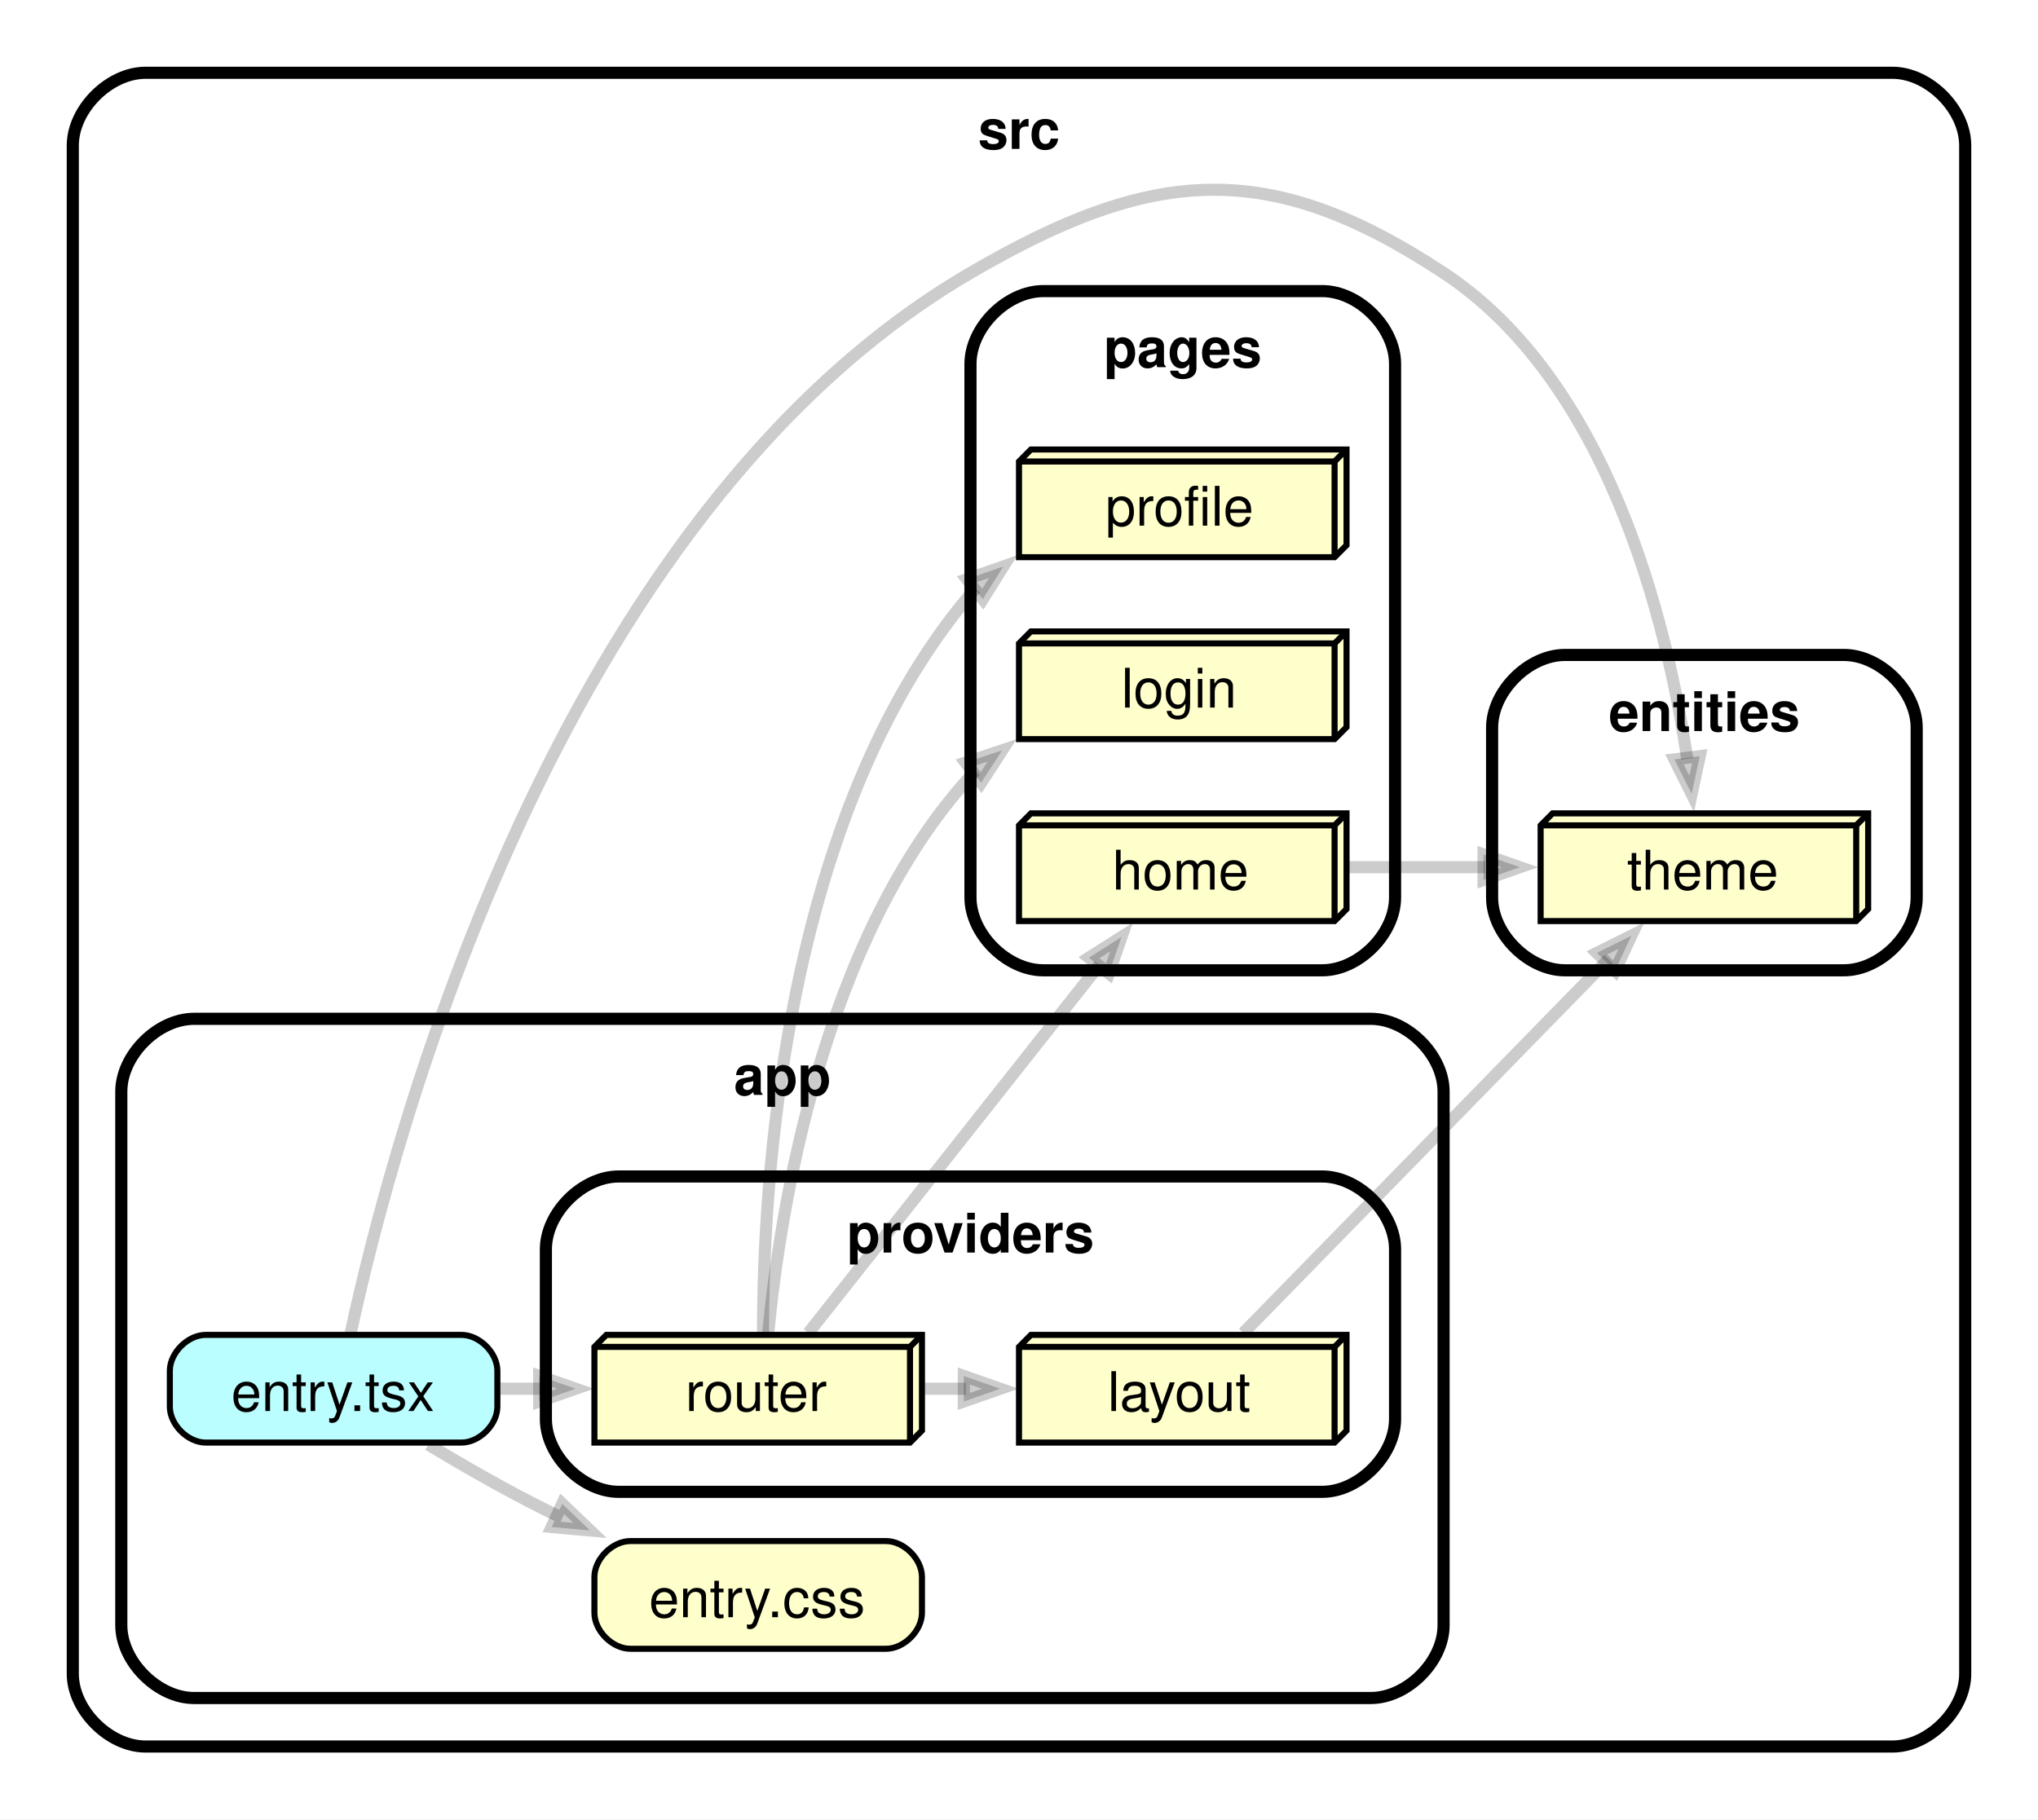
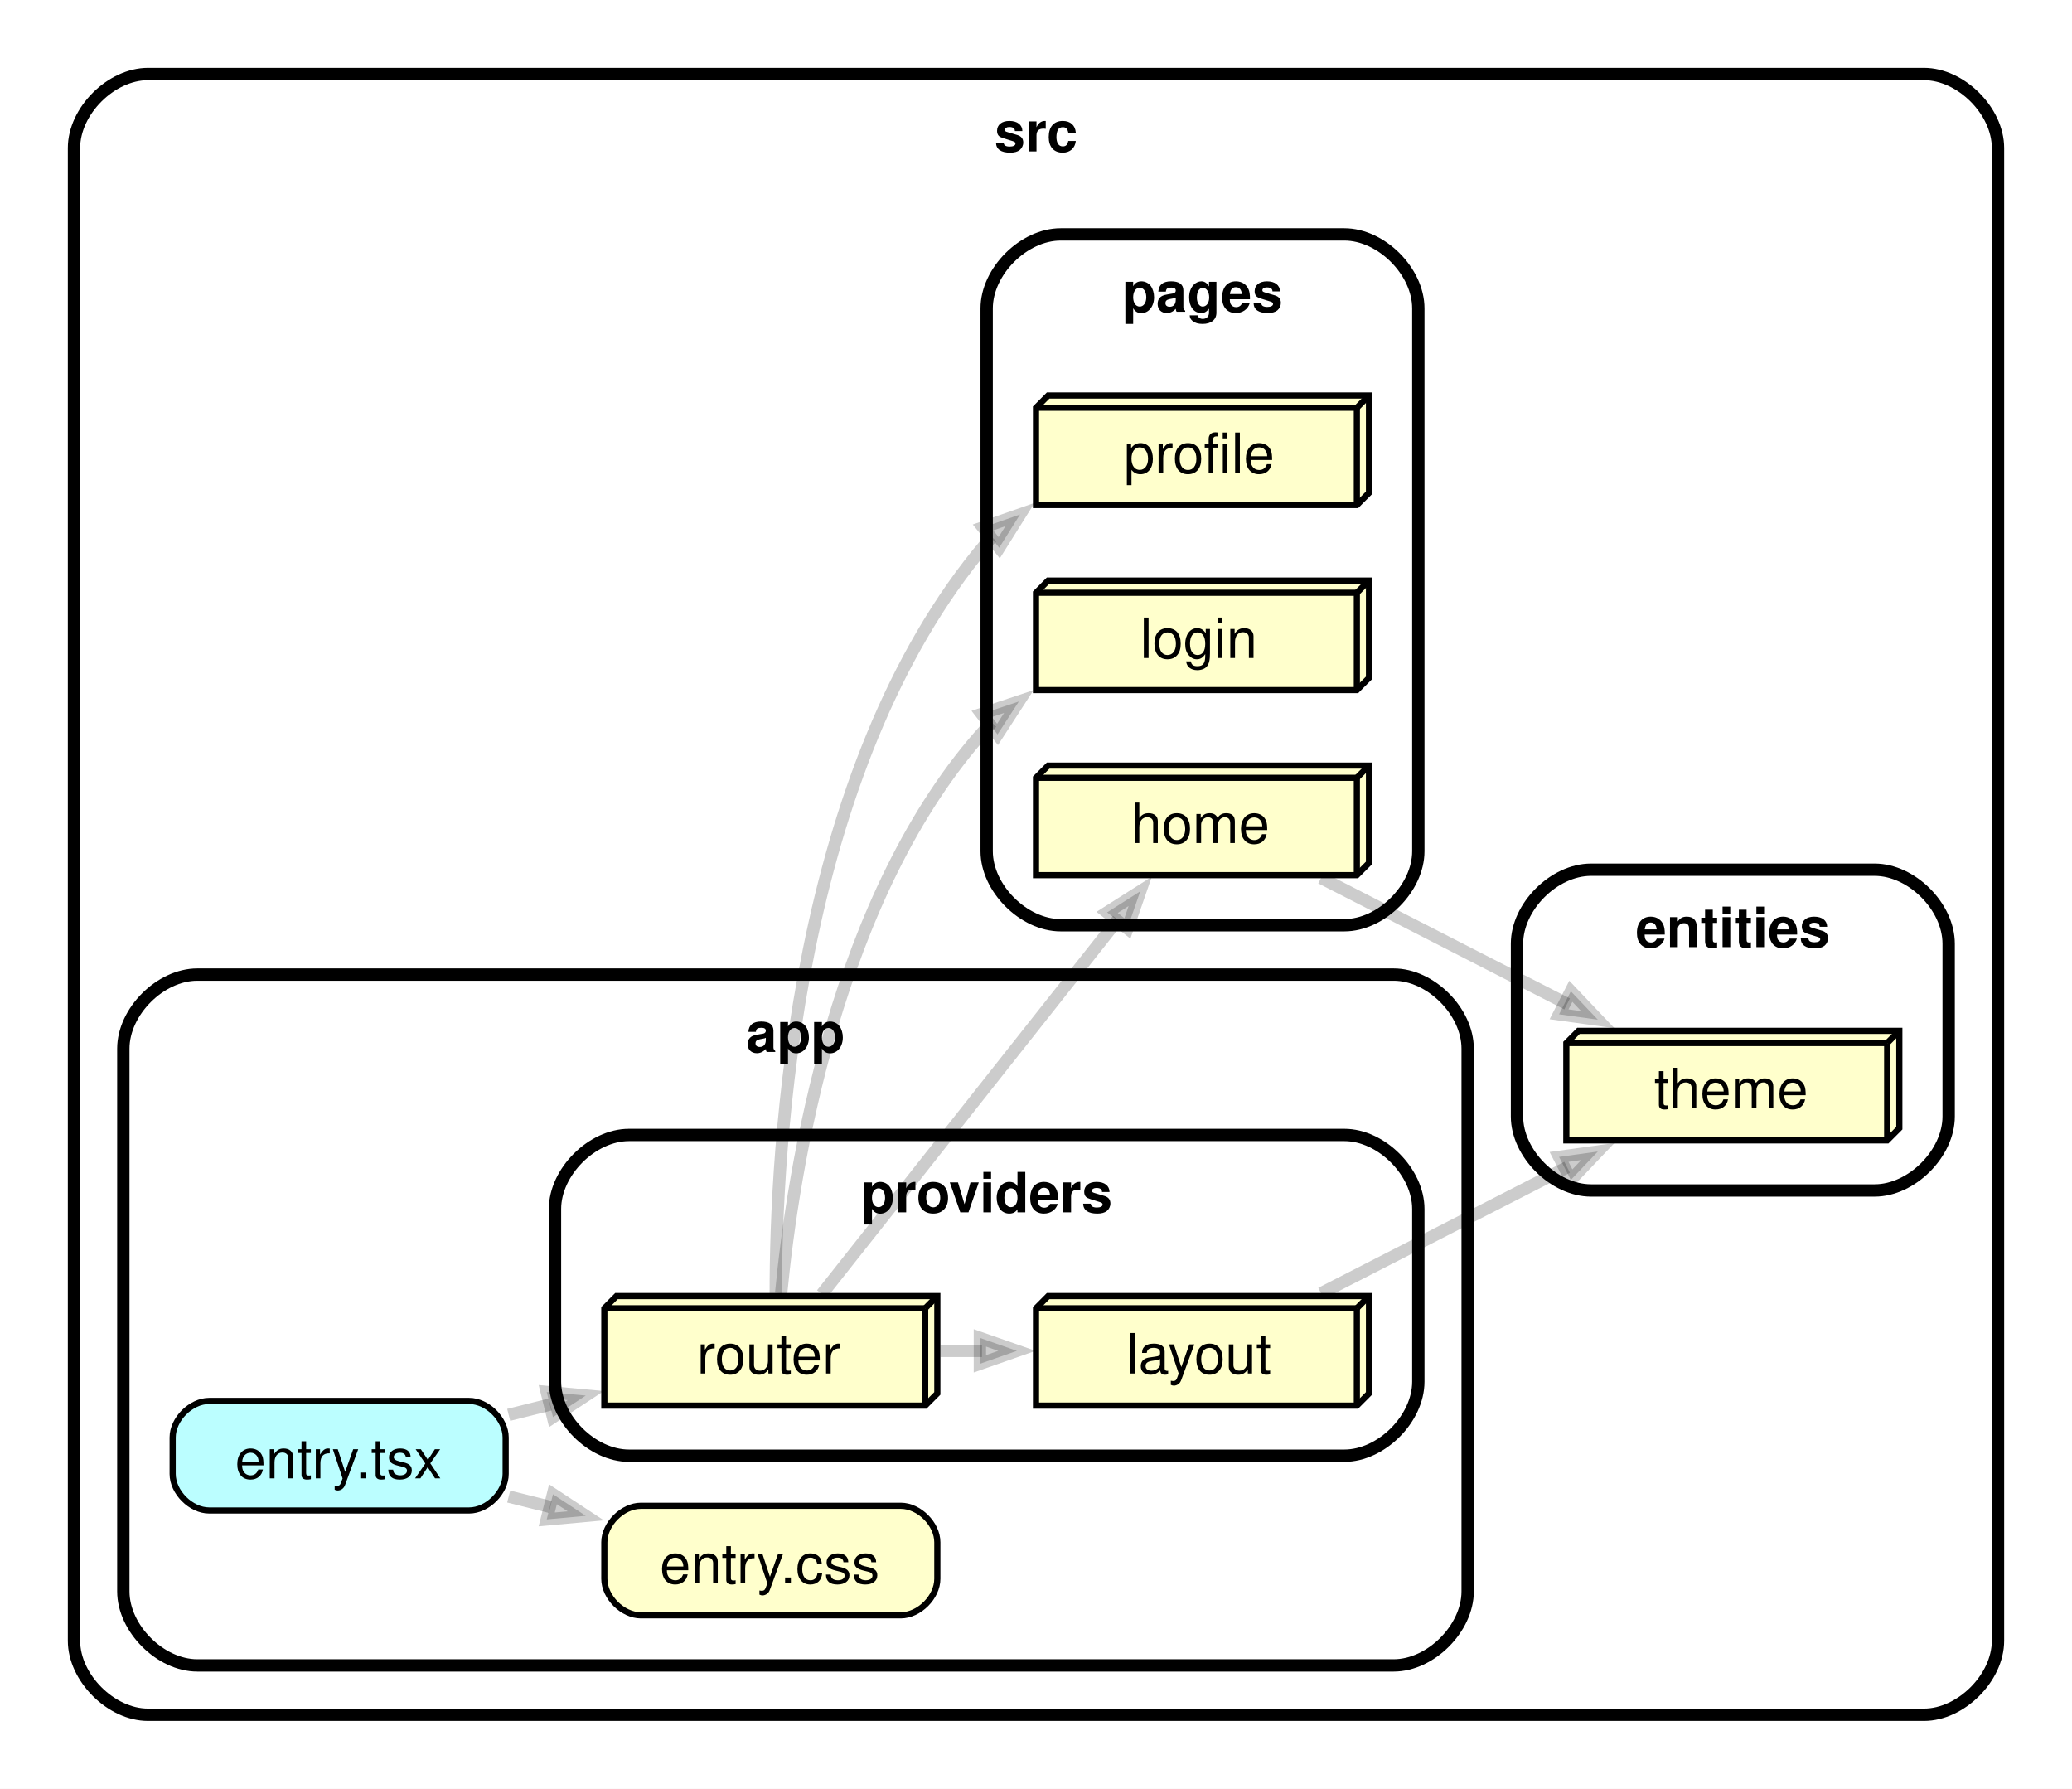
- <svg xmlns="http://www.w3.org/2000/svg" xmlns:xlink="http://www.w3.org/1999/xlink" width="336pt" height="300pt" viewBox="0.00 0.00 336.00 300.00">
-   <g id="graph0" class="graph" transform="scale(1 1) rotate(0) translate(4 296)">
-     <polygon fill="white" stroke="none" points="-4,4 -4,-296 332,-296 332,4 -4,4" />
+ <svg xmlns="http://www.w3.org/2000/svg" xmlns:xlink="http://www.w3.org/1999/xlink" width="336pt" height="290pt" viewBox="0.00 0.00 336.00 290.00">
+   <g id="graph0" class="graph" transform="scale(1 1) rotate(0) translate(4 286)">
+     <polygon fill="white" stroke="none" points="-4,4 -4,-286 332,-286 332,4 -4,4" />
    <g id="clust1" class="cluster">
-       <path fill="#ffffff" stroke="black" stroke-width="2" d="M20,-8C20,-8 308,-8 308,-8 314,-8 320,-14 320,-20 320,-20 320,-272 320,-272 320,-278 314,-284 308,-284 308,-284 20,-284 20,-284 14,-284 8,-278 8,-272 8,-272 8,-20 8,-20 8,-14 14,-8 20,-8" />
-       <text text-anchor="middle" x="164" y="-271.45" font-family="Helvetica,sans-Serif" font-weight="bold" font-size="9.00">src</text>
+       <path fill="#ffffff" stroke="black" stroke-width="2" d="M20,-8C20,-8 308,-8 308,-8 314,-8 320,-14 320,-20 320,-20 320,-262 320,-262 320,-268 314,-274 308,-274 308,-274 20,-274 20,-274 14,-274 8,-268 8,-262 8,-262 8,-20 8,-20 8,-14 14,-8 20,-8" />
+       <text xml:space="preserve" text-anchor="middle" x="164" y="-261.45" font-family="Helvetica,sans-Serif" font-weight="bold" font-size="9.00">src</text>
    </g>
    <g id="clust2" class="cluster">
      <path fill="#ffffff" stroke="black" stroke-width="2" d="M28,-16C28,-16 222,-16 222,-16 228,-16 234,-22 234,-28 234,-28 234,-116 234,-116 234,-122 228,-128 222,-128 222,-128 28,-128 28,-128 22,-128 16,-122 16,-116 16,-116 16,-28 16,-28 16,-22 22,-16 28,-16" />
-       <text text-anchor="middle" x="125" y="-115.45" font-family="Helvetica,sans-Serif" font-weight="bold" font-size="9.00">app</text>
+       <text xml:space="preserve" text-anchor="middle" x="125" y="-115.45" font-family="Helvetica,sans-Serif" font-weight="bold" font-size="9.00">app</text>
    </g>
    <g id="clust3" class="cluster">
      <path fill="#ffffff" stroke="black" stroke-width="2" d="M98,-50C98,-50 214,-50 214,-50 220,-50 226,-56 226,-62 226,-62 226,-90 226,-90 226,-96 220,-102 214,-102 214,-102 98,-102 98,-102 92,-102 86,-96 86,-90 86,-90 86,-62 86,-62 86,-56 92,-50 98,-50" />
-       <text text-anchor="middle" x="156" y="-89.45" font-family="Helvetica,sans-Serif" font-weight="bold" font-size="9.00">providers</text>
+       <text xml:space="preserve" text-anchor="middle" x="156" y="-89.45" font-family="Helvetica,sans-Serif" font-weight="bold" font-size="9.00">providers</text>
    </g>
    <g id="clust4" class="cluster">
-       <path fill="#ffffff" stroke="black" stroke-width="2" d="M254,-136C254,-136 300,-136 300,-136 306,-136 312,-142 312,-148 312,-148 312,-176 312,-176 312,-182 306,-188 300,-188 300,-188 254,-188 254,-188 248,-188 242,-182 242,-176 242,-176 242,-148 242,-148 242,-142 248,-136 254,-136" />
-       <text text-anchor="middle" x="277" y="-175.45" font-family="Helvetica,sans-Serif" font-weight="bold" font-size="9.00">entities</text>
+       <path fill="#ffffff" stroke="black" stroke-width="2" d="M254,-93C254,-93 300,-93 300,-93 306,-93 312,-99 312,-105 312,-105 312,-133 312,-133 312,-139 306,-145 300,-145 300,-145 254,-145 254,-145 248,-145 242,-139 242,-133 242,-133 242,-105 242,-105 242,-99 248,-93 254,-93" />
+       <text xml:space="preserve" text-anchor="middle" x="277" y="-132.45" font-family="Helvetica,sans-Serif" font-weight="bold" font-size="9.00">entities</text>
    </g>
    <g id="clust5" class="cluster">
      <path fill="#ffffff" stroke="black" stroke-width="2" d="M168,-136C168,-136 214,-136 214,-136 220,-136 226,-142 226,-148 226,-148 226,-236 226,-236 226,-242 220,-248 214,-248 214,-248 168,-248 168,-248 162,-248 156,-242 156,-236 156,-236 156,-148 156,-148 156,-142 162,-136 168,-136" />
-       <text text-anchor="middle" x="191" y="-235.45" font-family="Helvetica,sans-Serif" font-weight="bold" font-size="9.00">pages</text>
+       <text xml:space="preserve" text-anchor="middle" x="191" y="-235.45" font-family="Helvetica,sans-Serif" font-weight="bold" font-size="9.00">pages</text>
    </g>
    <g id="node1" class="node">
      <g id="a_node1">
        <a xlink:href="src/app/entry.css" xlink:title="entry.css">
          <path fill="#ffffcc" stroke="black" d="M142.08,-41.88C142.08,-41.88 99.92,-41.88 99.92,-41.88 96.96,-41.88 94,-38.92 94,-35.96 94,-35.96 94,-30.04 94,-30.04 94,-27.08 96.96,-24.12 99.92,-24.12 99.92,-24.12 142.08,-24.12 142.08,-24.12 145.04,-24.12 148,-27.08 148,-30.04 148,-30.04 148,-35.96 148,-35.96 148,-38.92 145.04,-41.88 142.08,-41.88" />
-           <text text-anchor="start" x="103" y="-29.32" font-family="Helvetica,sans-Serif" font-size="9.00">entry.css</text>
+           <text xml:space="preserve" text-anchor="start" x="103" y="-29.32" font-family="Helvetica,sans-Serif" font-size="9.00">entry.css</text>
        </a>
      </g>
    </g>
    <g id="node2" class="node">
      <g id="a_node2">
        <a xlink:href="src/app/entry.tsx" xlink:title="entry.tsx">
-           <path fill="#bbfeff" stroke="black" d="M72.08,-75.88C72.08,-75.88 29.92,-75.88 29.92,-75.88 26.96,-75.88 24,-72.92 24,-69.96 24,-69.96 24,-64.04 24,-64.04 24,-61.08 26.96,-58.12 29.92,-58.12 29.92,-58.12 72.08,-58.12 72.08,-58.12 75.04,-58.12 78,-61.08 78,-64.04 78,-64.04 78,-69.96 78,-69.96 78,-72.92 75.04,-75.88 72.08,-75.88" />
-           <text text-anchor="start" x="34.12" y="-63.33" font-family="Helvetica,sans-Serif" font-size="9.00">entry.tsx</text>
+           <path fill="#bbfeff" stroke="black" d="M72.08,-58.88C72.08,-58.88 29.92,-58.88 29.92,-58.88 26.96,-58.88 24,-55.92 24,-52.96 24,-52.96 24,-47.04 24,-47.04 24,-44.08 26.96,-41.12 29.92,-41.12 29.92,-41.12 72.08,-41.12 72.08,-41.12 75.04,-41.12 78,-44.08 78,-47.04 78,-47.04 78,-52.96 78,-52.96 78,-55.92 75.04,-58.88 72.08,-58.88" />
+           <text xml:space="preserve" text-anchor="start" x="34.12" y="-46.33" font-family="Helvetica,sans-Serif" font-size="9.00">entry.tsx</text>
        </a>
      </g>
    </g>
    <g id="edge1" class="edge">
-       <path fill="none" stroke="#000000" stroke-width="2" stroke-opacity="0.2" d="M66.64,-57.77C72.55,-54.21 79.5,-50.23 86,-47 86.6,-46.7 87.21,-46.4 87.82,-46.11" />
-       <polygon fill="#000000" fill-opacity="0.2" stroke="#000000" stroke-width="2" stroke-opacity="0.2" points="88.69,-48.02 93.28,-43.63 86.95,-44.2 88.69,-48.02" />
+       <path fill="none" stroke="#000000" stroke-width="2" stroke-opacity="0.2" d="M78.49,-43.38C80.7,-42.82 82.97,-42.26 85.24,-41.69" />
+       <polygon fill="#000000" fill-opacity="0.2" stroke="#000000" stroke-width="2" stroke-opacity="0.2" points="85.67,-43.75 90.99,-40.25 84.66,-39.67 85.67,-43.75" />
    </g>
    <g id="node3" class="node">
      <g id="a_node3">
        <a xlink:href="src/app/providers/router/" xlink:title="router">
          <polygon fill="#ffffcc" stroke="black" points="148,-75.88 95.97,-75.88 94,-73.9 94,-58.12 146.03,-58.12 148,-60.1 148,-75.88" />
          <polyline fill="none" stroke="black" points="146.03,-73.9 94,-73.9" />
          <polyline fill="none" stroke="black" points="146.03,-73.9 146.03,-58.12" />
          <polyline fill="none" stroke="black" points="146.03,-73.9 148,-75.88" />
-           <text text-anchor="start" x="109" y="-63.33" font-family="Helvetica,sans-Serif" font-size="9.00">router</text>
+           <text xml:space="preserve" text-anchor="start" x="109" y="-63.33" font-family="Helvetica,sans-Serif" font-size="9.00">router</text>
        </a>
      </g>
    </g>
    <g id="edge2" class="edge">
-       <path fill="none" stroke="#000000" stroke-width="2" stroke-opacity="0.2" d="M78.49,-67C80.7,-67 82.97,-67 85.24,-67" />
-       <polygon fill="#000000" fill-opacity="0.2" stroke="#000000" stroke-width="2" stroke-opacity="0.2" points="84.9,-69.1 90.9,-67 84.9,-64.9 84.9,-69.1" />
+       <path fill="none" stroke="#000000" stroke-width="2" stroke-opacity="0.2" d="M78.49,-56.62C80.7,-57.18 82.97,-57.74 85.24,-58.31" />
+       <polygon fill="#000000" fill-opacity="0.2" stroke="#000000" stroke-width="2" stroke-opacity="0.2" points="84.66,-60.33 90.99,-59.75 85.67,-56.25 84.66,-60.33" />
    </g>
    <g id="node4" class="node">
      <g id="a_node4">
-         <a xlink:href="src/entities/theme/" xlink:title="theme">
-           <polygon fill="#ffffcc" stroke="black" points="304,-161.88 251.97,-161.88 250,-159.9 250,-144.12 302.03,-144.12 304,-146.1 304,-161.88" />
-           <polyline fill="none" stroke="black" points="302.03,-159.9 250,-159.9" />
-           <polyline fill="none" stroke="black" points="302.03,-159.9 302.03,-144.12" />
-           <polyline fill="none" stroke="black" points="302.03,-159.9 304,-161.88" />
-           <text text-anchor="start" x="264.25" y="-149.32" font-family="Helvetica,sans-Serif" font-size="9.00">theme</text>
-         </a>
-       </g>
-     </g>
-     <g id="edge3" class="edge">
-       <path fill="none" stroke="#000000" stroke-width="2" stroke-opacity="0.2" d="M53.81,-76.15C60.57,-107.53 87.54,-211.06 156,-251 185.94,-268.47 205.06,-270.08 234,-251 261.04,-233.17 270.74,-193.92 274.17,-170.87" />
-       <polygon fill="#000000" fill-opacity="0.2" stroke="#000000" stroke-width="2" stroke-opacity="0.2" points="276.23,-171.31 274.9,-165.09 272.06,-170.78 276.23,-171.31" />
-     </g>
-     <g id="node5" class="node">
-       <g id="a_node5">
        <a xlink:href="src/app/providers/layout/" xlink:title="layout">
          <polygon fill="#ffffcc" stroke="black" points="218,-75.88 165.97,-75.88 164,-73.9 164,-58.12 216.03,-58.12 218,-60.1 218,-75.88" />
          <polyline fill="none" stroke="black" points="216.03,-73.9 164,-73.9" />
          <polyline fill="none" stroke="black" points="216.03,-73.9 216.03,-58.12" />
          <polyline fill="none" stroke="black" points="216.03,-73.9 218,-75.88" />
-           <text text-anchor="start" x="178.62" y="-63.33" font-family="Helvetica,sans-Serif" font-size="9.00">layout</text>
+           <text xml:space="preserve" text-anchor="start" x="178.62" y="-63.33" font-family="Helvetica,sans-Serif" font-size="9.00">layout</text>
        </a>
      </g>
    </g>
-     <g id="edge5" class="edge">
+     <g id="edge4" class="edge">
      <path fill="none" stroke="#000000" stroke-width="2" stroke-opacity="0.2" d="M148.49,-67C150.7,-67 152.97,-67 155.24,-67" />
      <polygon fill="#000000" fill-opacity="0.2" stroke="#000000" stroke-width="2" stroke-opacity="0.2" points="154.9,-69.1 160.9,-67 154.9,-64.9 154.9,-69.1" />
    </g>
    <g id="node6" class="node">
      <g id="a_node6">
        <a xlink:href="src/pages/home/" xlink:title="home">
          <polygon fill="#ffffcc" stroke="black" points="218,-161.88 165.97,-161.88 164,-159.9 164,-144.12 216.03,-144.12 218,-146.1 218,-161.88" />
          <polyline fill="none" stroke="black" points="216.03,-159.9 164,-159.9" />
          <polyline fill="none" stroke="black" points="216.03,-159.9 216.03,-144.12" />
          <polyline fill="none" stroke="black" points="216.03,-159.9 218,-161.88" />
-           <text text-anchor="start" x="179.38" y="-149.32" font-family="Helvetica,sans-Serif" font-size="9.00">home</text>
+           <text xml:space="preserve" text-anchor="start" x="179.38" y="-149.32" font-family="Helvetica,sans-Serif" font-size="9.00">home</text>
        </a>
      </g>
    </g>
-     <g id="edge6" class="edge">
+     <g id="edge5" class="edge">
      <path fill="none" stroke="#000000" stroke-width="2" stroke-opacity="0.2" d="M129.28,-76.2C140.73,-90.69 163.11,-118.99 177.27,-136.9" />
      <polygon fill="#000000" fill-opacity="0.2" stroke="#000000" stroke-width="2" stroke-opacity="0.2" points="175.53,-138.08 180.9,-141.49 178.82,-135.48 175.53,-138.08" />
    </g>
    <g id="node7" class="node">
      <g id="a_node7">
        <a xlink:href="src/pages/login/" xlink:title="login">
          <polygon fill="#ffffcc" stroke="black" points="218,-191.88 165.97,-191.88 164,-189.9 164,-174.12 216.03,-174.12 218,-176.1 218,-191.88" />
          <polyline fill="none" stroke="black" points="216.03,-189.9 164,-189.9" />
          <polyline fill="none" stroke="black" points="216.03,-189.9 216.03,-174.12" />
          <polyline fill="none" stroke="black" points="216.03,-189.9 218,-191.88" />
-           <text text-anchor="start" x="180.88" y="-179.32" font-family="Helvetica,sans-Serif" font-size="9.00">login</text>
+           <text xml:space="preserve" text-anchor="start" x="180.88" y="-179.32" font-family="Helvetica,sans-Serif" font-size="9.00">login</text>
        </a>
      </g>
    </g>
-     <g id="edge7" class="edge">
+     <g id="edge6" class="edge">
      <path fill="none" stroke="#000000" stroke-width="2" stroke-opacity="0.2" d="M122.67,-76.33C124.54,-95.78 131.42,-141.08 156,-168 156.27,-168.3 156.55,-168.59 156.84,-168.88" />
      <polygon fill="#000000" fill-opacity="0.2" stroke="#000000" stroke-width="2" stroke-opacity="0.2" points="155.19,-170.26 161.22,-172.27 157.76,-166.93 155.19,-170.26" />
    </g>
    <g id="node8" class="node">
      <g id="a_node8">
        <a xlink:href="src/pages/profile/" xlink:title="profile">
          <polygon fill="#ffffcc" stroke="black" points="218,-221.88 165.97,-221.88 164,-219.9 164,-204.12 216.03,-204.12 218,-206.1 218,-221.88" />
          <polyline fill="none" stroke="black" points="216.03,-219.9 164,-219.9" />
          <polyline fill="none" stroke="black" points="216.03,-219.9 216.03,-204.12" />
          <polyline fill="none" stroke="black" points="216.03,-219.9 218,-221.88" />
-           <text text-anchor="start" x="178.25" y="-209.32" font-family="Helvetica,sans-Serif" font-size="9.00">profile</text>
+           <text xml:space="preserve" text-anchor="start" x="178.25" y="-209.32" font-family="Helvetica,sans-Serif" font-size="9.00">profile</text>
        </a>
      </g>
    </g>
-     <g id="edge8" class="edge">
+     <g id="edge7" class="edge">
      <path fill="none" stroke="#000000" stroke-width="2" stroke-opacity="0.2" d="M121.8,-76.16C121.77,-99.37 124.8,-161.3 156,-198 156.27,-198.32 156.55,-198.63 156.84,-198.94" />
      <polygon fill="#000000" fill-opacity="0.2" stroke="#000000" stroke-width="2" stroke-opacity="0.2" points="155.41,-200.49 161.41,-202.59 158.03,-197.2 155.41,-200.49" />
    </g>
-     <g id="edge4" class="edge">
-       <path fill="none" stroke="#000000" stroke-width="2" stroke-opacity="0.2" d="M200.99,-76.2C215.39,-90.95 243.77,-120.01 261.2,-137.84" />
-       <polygon fill="#000000" fill-opacity="0.2" stroke="#000000" stroke-width="2" stroke-opacity="0.2" points="259.27,-138.87 264.96,-141.7 262.27,-135.94 259.27,-138.87" />
+     <g id="node5" class="node">
+       <g id="a_node5">
+         <a xlink:href="src/entities/theme/" xlink:title="theme">
+           <polygon fill="#ffffcc" stroke="black" points="304,-118.88 251.97,-118.88 250,-116.9 250,-101.12 302.03,-101.12 304,-103.1 304,-118.88" />
+           <polyline fill="none" stroke="black" points="302.03,-116.9 250,-116.9" />
+           <polyline fill="none" stroke="black" points="302.03,-116.9 302.03,-101.12" />
+           <polyline fill="none" stroke="black" points="302.03,-116.9 304,-118.88" />
+           <text xml:space="preserve" text-anchor="start" x="264.25" y="-106.33" font-family="Helvetica,sans-Serif" font-size="9.00">theme</text>
+         </a>
+       </g>
    </g>
-     <g id="edge9" class="edge">
-       <path fill="none" stroke="#000000" stroke-width="2" stroke-opacity="0.2" d="M218.12,-153C225.32,-153 233.25,-153 240.87,-153" />
-       <polygon fill="#000000" fill-opacity="0.2" stroke="#000000" stroke-width="2" stroke-opacity="0.2" points="240.58,-155.1 246.58,-153 240.58,-150.9 240.58,-155.1" />
+     <g id="edge3" class="edge">
+       <path fill="none" stroke="#000000" stroke-width="2" stroke-opacity="0.2" d="M210.23,-76.33C221.89,-82.3 237.21,-90.14 250.13,-96.76" />
+       <polygon fill="#000000" fill-opacity="0.2" stroke="#000000" stroke-width="2" stroke-opacity="0.2" points="248.82,-98.44 255.11,-99.31 250.73,-94.71 248.82,-98.44" />
+     </g>
+     <g id="edge8" class="edge">
+       <path fill="none" stroke="#000000" stroke-width="2" stroke-opacity="0.2" d="M210.23,-143.67C221.89,-137.7 237.21,-129.86 250.13,-123.24" />
+       <polygon fill="#000000" fill-opacity="0.2" stroke="#000000" stroke-width="2" stroke-opacity="0.2" points="250.73,-125.29 255.11,-120.69 248.82,-121.56 250.73,-125.29" />
    </g>
  </g>
</svg>
